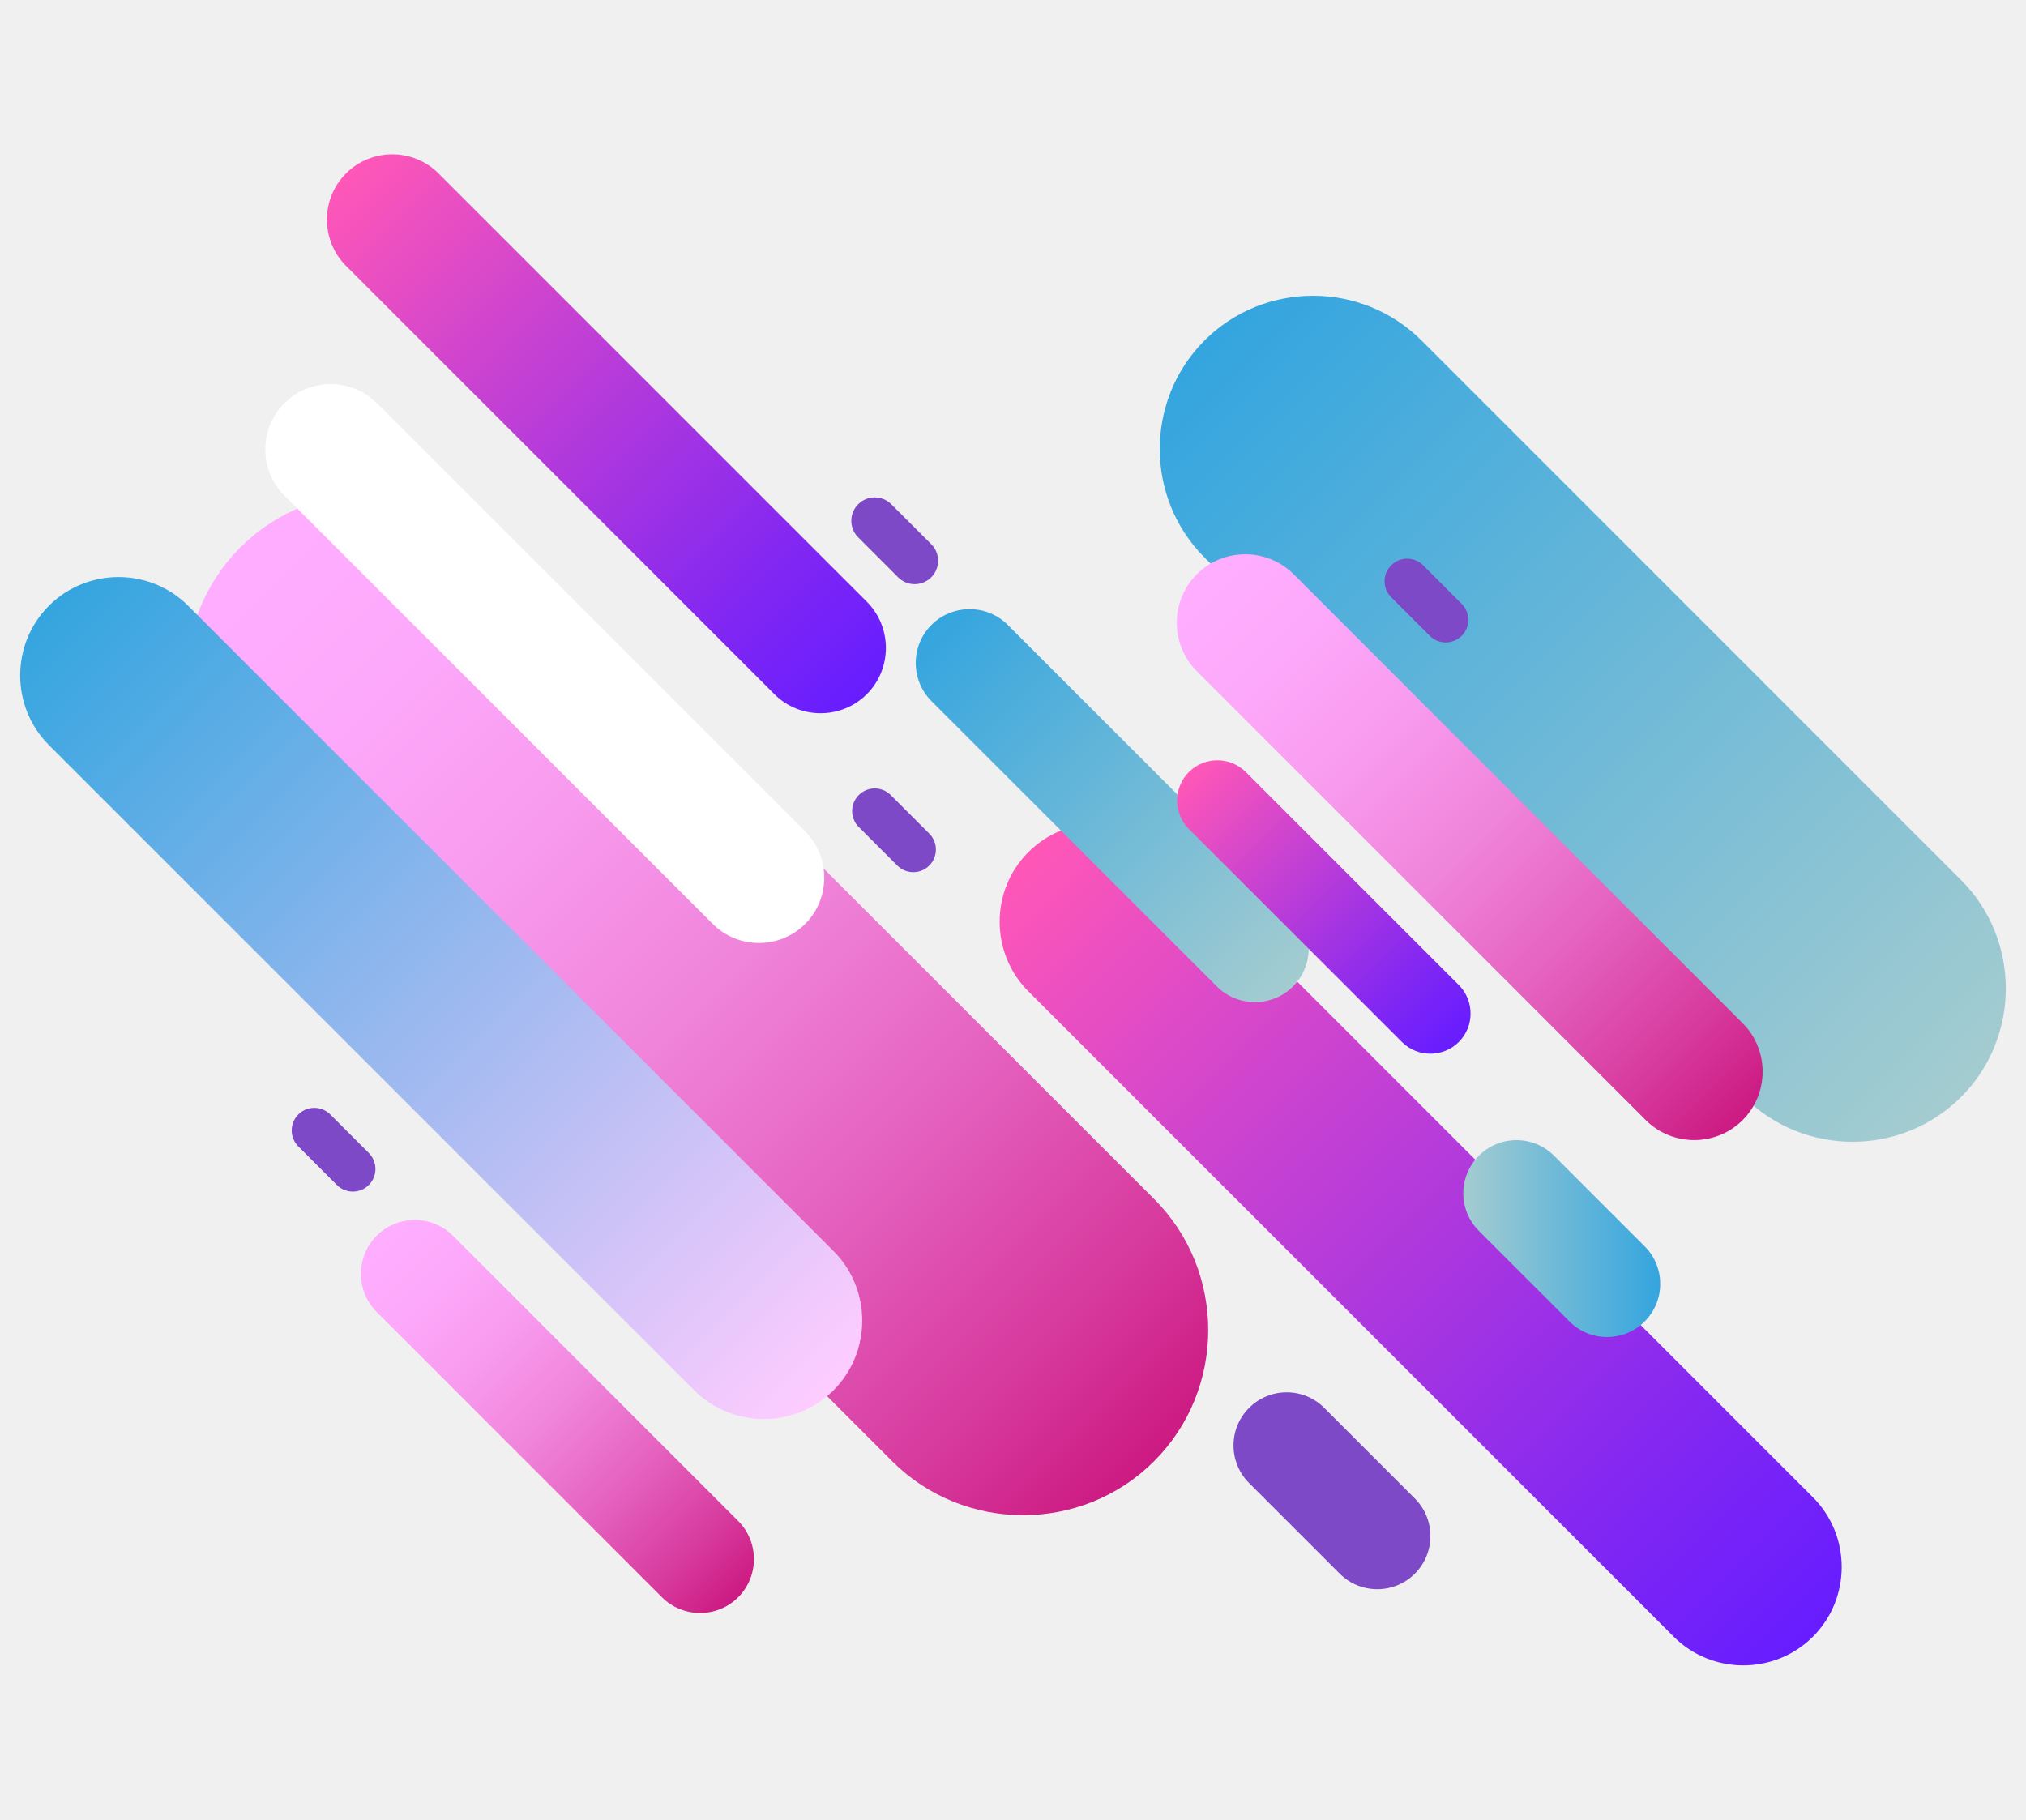
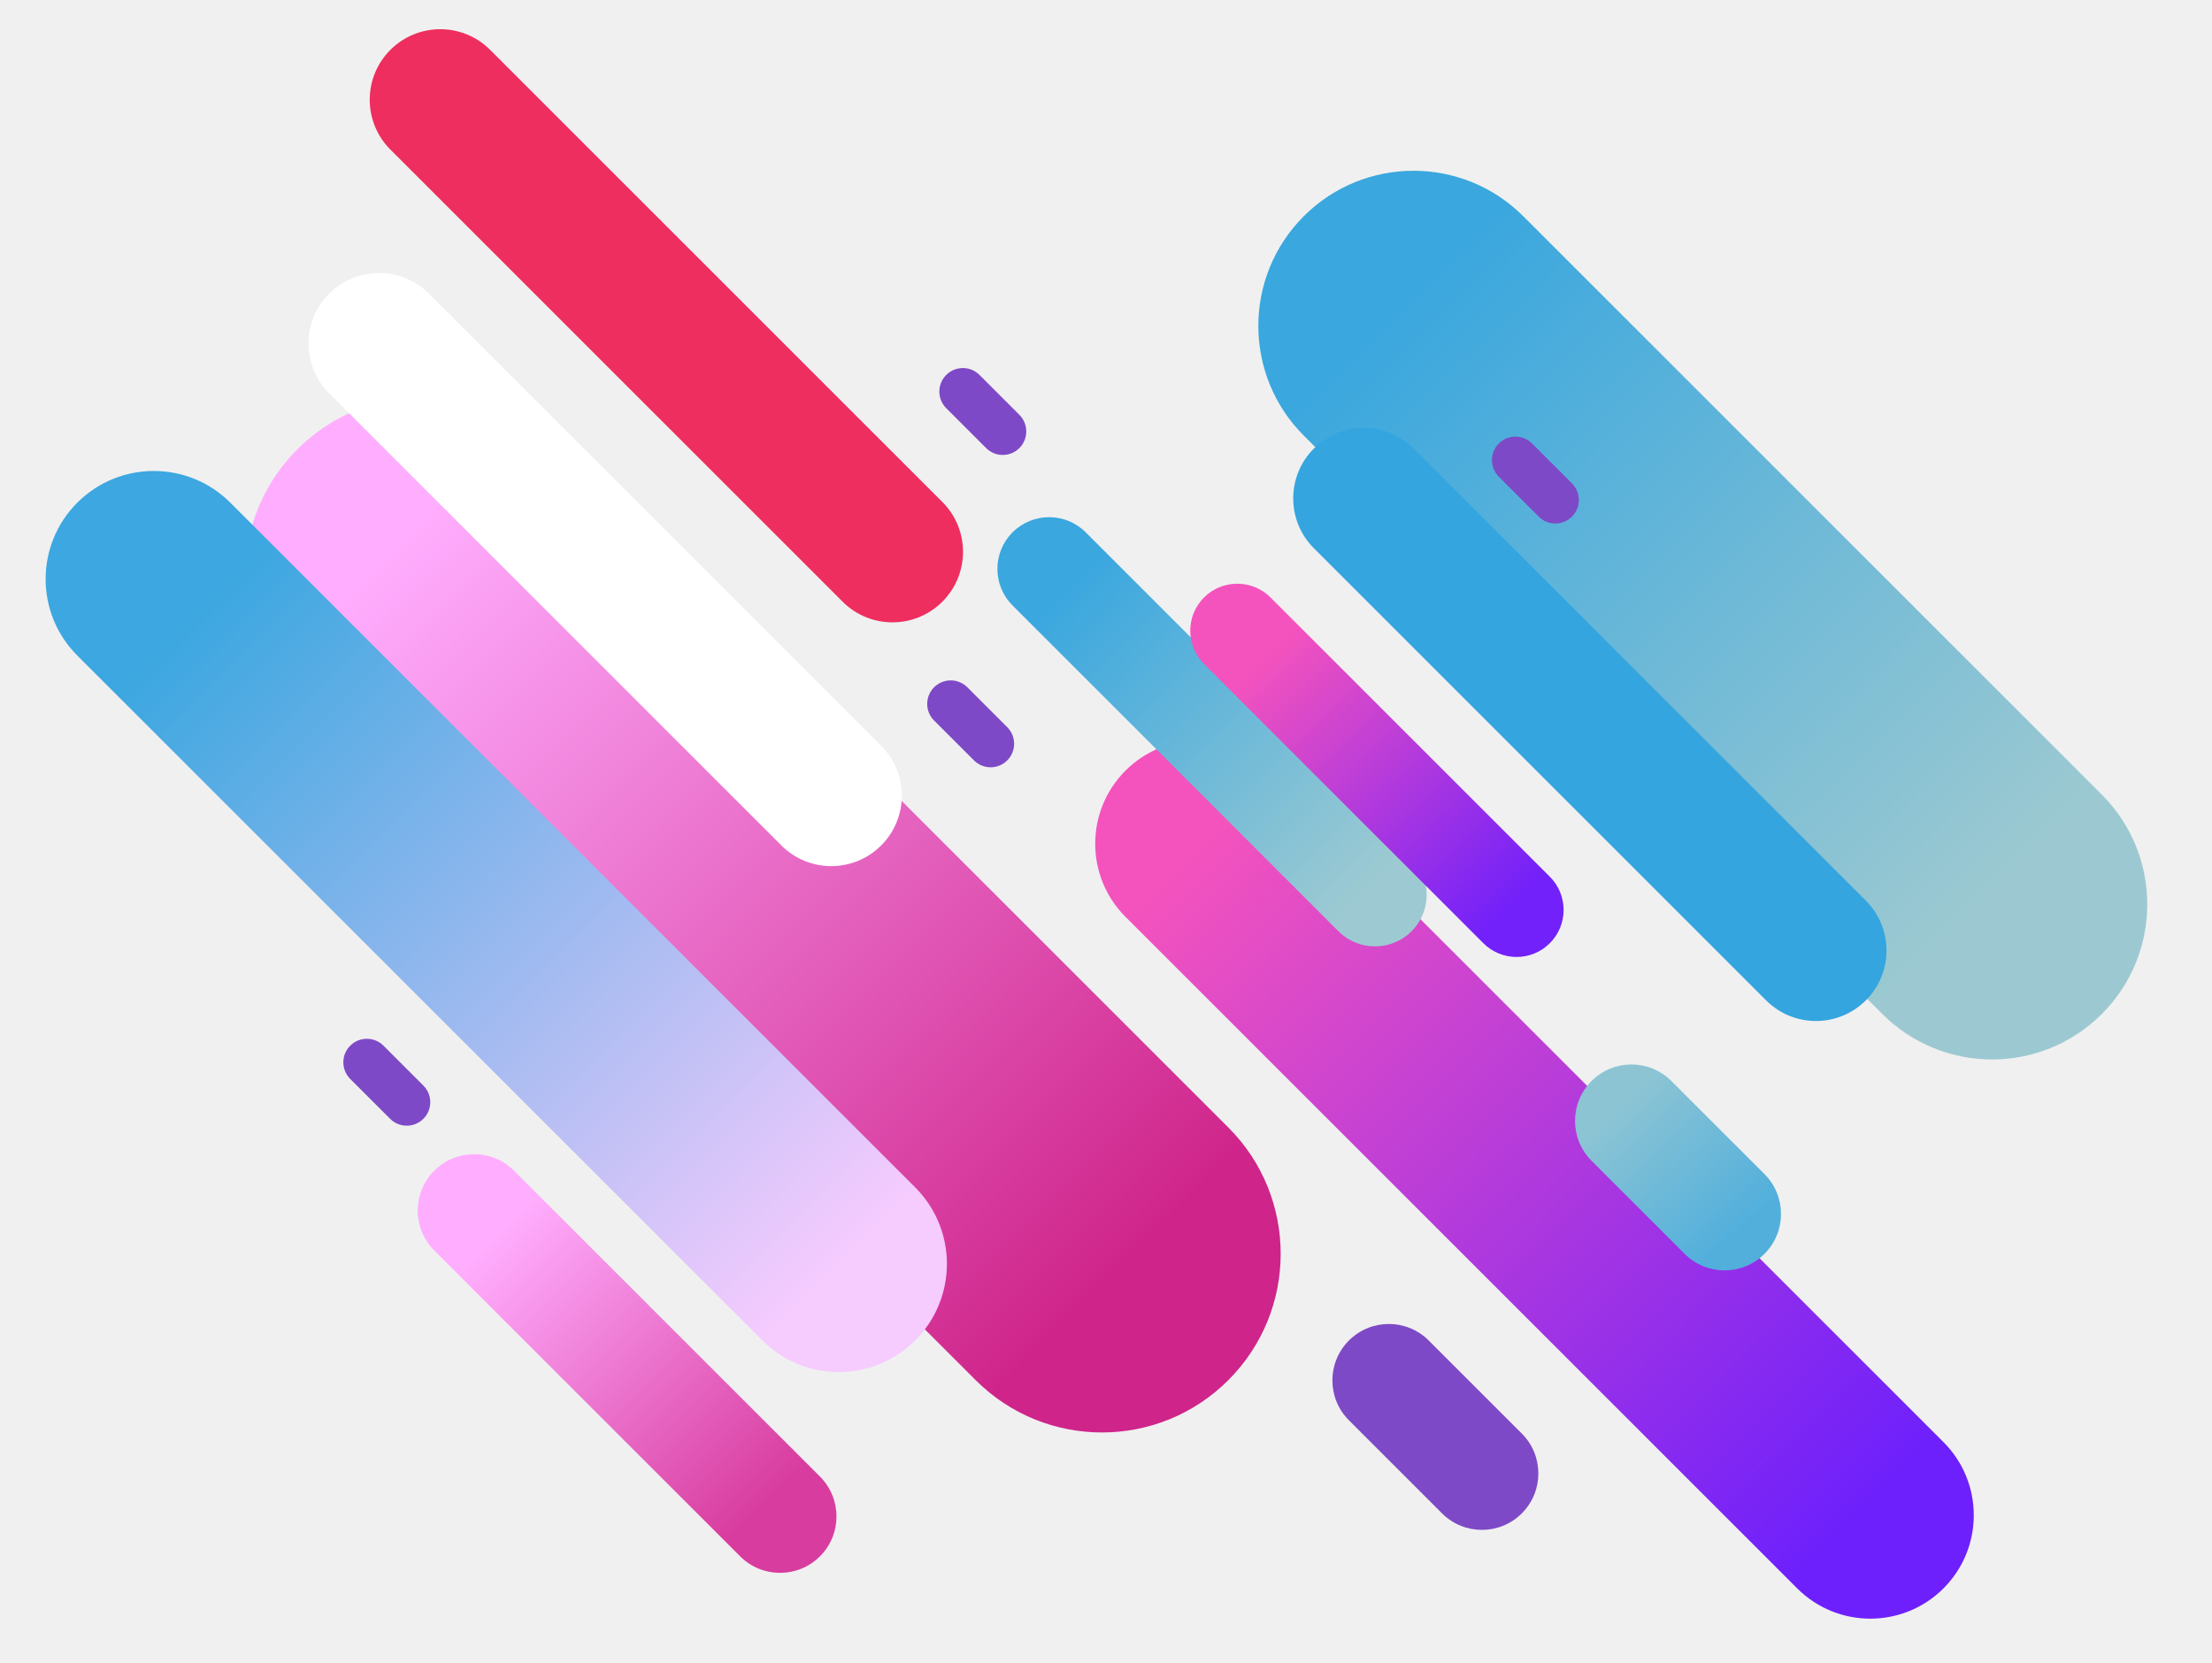
- <svg xmlns="http://www.w3.org/2000/svg" width="1140" height="1024" xml:space="preserve" enable-background="new -50 -250 1700 1700" version="1.0">
+ <svg xmlns="http://www.w3.org/2000/svg" fill="none" viewBox="0 0 1176 884">
+   <rect width="600" height="165" x="751.485" y="56.638" fill="url(#a)" rx="82.5" transform="rotate(45 751.485 56.638)" />
+   <rect width="415" height="75" x="234.067" fill="#EE2E5E" rx="37.5" transform="rotate(45 234.067 0)" />
+   <rect width="700" height="190" x="225.243" y="171.778" fill="url(#b)" rx="95" transform="rotate(45 225.243 171.778)" />
+   <rect width="415" height="75" x="201.53" y="129.638" fill="#fff" rx="37.5" transform="rotate(45 201.53 129.638)" />
+   <rect width="615" height="110" x="637.265" y="370.903" fill="url(#c)" rx="55" transform="rotate(45 637.265 370.903)" />
+   <rect width="415" height="75" x="725.033" y="212" fill="#34A5DF" rx="37.5" transform="rotate(45 725.033 212)" />
+   <rect width="300" height="55" x="557.765" y="263.638" fill="url(#d)" rx="27.5" transform="rotate(45 557.765 263.638)" />
+   <rect width="130" height="60" x="867.359" y="553.638" fill="url(#e)" rx="30" transform="rotate(45 867.359 553.638)" />
+   <rect width="130" height="60" x="738.36" y="691.638" fill="#7E49C6" rx="30" transform="rotate(45 738.36 691.638)" />
+   <rect width="290" height="60" x="252.075" y="601.354" fill="url(#f)" rx="30" transform="rotate(45 252.075 601.354)" />
+   <rect width="260" height="50" x="657.793" y="300.049" fill="url(#g)" rx="25" transform="rotate(45 657.793 300.049)" />
+   <rect width="630" height="115" x="81.765" y="226.638" fill="url(#h)" rx="57.5" transform="rotate(45 81.765 226.638)" />
+   <rect width="55" height="25" x="195.037" y="547.235" fill="#7E49C6" rx="12.5" transform="rotate(45 195.037 547.235)" />
+   <rect width="55" height="25" x="505.44" y="356.638" fill="#7E49C6" rx="12.5" transform="rotate(45 505.44 356.638)" />
+   <rect width="55" height="25" x="511.896" y="190.544" fill="#7E49C6" rx="12.5" transform="rotate(45 511.896 190.544)" />
+   <rect width="55" height="25" x="805.678" y="227" fill="#7E49C6" rx="12.5" transform="rotate(45 805.678 227)" />
  <defs>
-     <linearGradient y2="0.034" x2="0.034" y1="0.966" x1="0.966" id="SVGID_1_">
-       <stop stop-color="#661DFF" offset="0" />
-       <stop stop-color="#8227F2" offset="0.212" />
-       <stop stop-color="#C842D1" offset="0.667" />
-       <stop stop-color="#FF57B7" offset="1" />
+     <linearGradient id="a" x1="819.987" x2="1266.17" y1="135.726" y2="137.14" gradientUnits="userSpaceOnUse">
+       <stop stop-color="#3AA7DE" />
+       <stop offset="1" stop-color="#9CC9D1" />
    </linearGradient>
-     <linearGradient y2="0.034" x2="0.034" y1="0.966" x1="0.966" id="SVGID_2_">
-       <stop stop-color="#661DFF" offset="0" />
-       <stop stop-color="#8227F2" offset="0.212" />
-       <stop stop-color="#C842D1" offset="0.667" />
-       <stop stop-color="#FF57B7" offset="1" />
+     <linearGradient id="b" x1="846.422" x2="298.414" y1="253.778" y2="253.778" gradientUnits="userSpaceOnUse">
+       <stop stop-color="#CF248A" />
+       <stop offset="1" stop-color="#FFADFE" />
    </linearGradient>
-     <linearGradient y2="0.053" x2="0.053" y1="0.947" x1="0.947" id="SVGID_3_">
-       <stop stop-color="#CC1A82" offset="0" />
-       <stop stop-color="#D73A9D" offset="0.127" />
-       <stop stop-color="#E563C0" offset="0.32" />
-       <stop stop-color="#F084DB" offset="0.507" />
-       <stop stop-color="#F89BEF" offset="0.687" />
-       <stop stop-color="#FDA9FB" offset="0.855" />
-       <stop stop-color="#FFAEFF" offset="1" />
+     <linearGradient id="c" x1="691.947" x2="1195.05" y1="425.96" y2="424.899" gradientUnits="userSpaceOnUse">
+       <stop stop-color="#F453BD" />
+       <stop offset="1" stop-color="#6D20FC" />
    </linearGradient>
-     <linearGradient y2="0.053" x2="0.053" y1="0.947" x1="0.947" id="SVGID_4_">
-       <stop stop-color="#A4CCD0" offset="0" />
-       <stop stop-color="#34A5DF" offset="1" />
+     <linearGradient id="d" x1="598.139" x2="826.534" y1="295.901" y2="290.951" gradientUnits="userSpaceOnUse">
+       <stop stop-color="#3AA7DF" />
+       <stop offset="1" stop-color="#9DCAD2" />
    </linearGradient>
-     <linearGradient y2="0.034" x2="0.034" y1="0.966" x1="0.966" id="SVGID_5_">
-       <stop stop-color="#FFCCFF" offset="0" />
-       <stop stop-color="#34A5DF" offset="1" />
+     <linearGradient id="e" x1="887.16" x2="978.73" y1="577.483" y2="580.665" gradientUnits="userSpaceOnUse">
+       <stop stop-color="#8CC4D4" />
+       <stop offset="1" stop-color="#52AFDC" />
    </linearGradient>
-     <linearGradient y2="0.034" x2="0.034" y1="0.966" x1="0.966" id="SVGID_6_">
-       <stop stop-color="#CC1A82" offset="0" />
-       <stop stop-color="#D73A9D" offset="0.127" />
-       <stop stop-color="#E563C0" offset="0.32" />
-       <stop stop-color="#F084DB" offset="0.507" />
-       <stop stop-color="#F89BEF" offset="0.687" />
-       <stop stop-color="#FDA9FB" offset="0.855" />
-       <stop stop-color="#FFAEFF" offset="1" />
+     <linearGradient id="f" x1="299.855" x2="502.795" y1="632.976" y2="632.976" gradientUnits="userSpaceOnUse">
+       <stop stop-color="#FFADFE" />
+       <stop offset="1" stop-color="#D83C9E" />
    </linearGradient>
-     <linearGradient y2="0.04" x2="0.04" y1="0.96" x1="0.96" id="SVGID_7_">
-       <stop stop-color="#A4CCD0" offset="0" />
-       <stop stop-color="#34A5DF" offset="1" />
+     <linearGradient id="g" x1="702.453" x2="890.189" y1="326.738" y2="328.506" gradientUnits="userSpaceOnUse">
+       <stop stop-color="#F453BD" />
+       <stop offset="1" stop-color="#7221FA" />
    </linearGradient>
-     <linearGradient y2="0.04" x2="0.04" y1="0.96" x1="0.96" id="SVGID_8_">
-       <stop stop-color="#CC1A82" offset="0" />
-       <stop stop-color="#D73A9D" offset="0.127" />
-       <stop stop-color="#E563C0" offset="0.32" />
-       <stop stop-color="#F084DB" offset="0.507" />
-       <stop stop-color="#F89BEF" offset="0.687" />
-       <stop stop-color="#FDA9FB" offset="0.855" />
-       <stop stop-color="#FFAEFF" offset="1" />
-     </linearGradient>
-     <linearGradient y2="0.5" x2="1" y1="0.5" x1="0" id="SVGID_9_">
-       <stop stop-color="#A4CCD0" offset="0" />
-       <stop stop-color="#34A5DF" offset="1" />
-     </linearGradient>
-     <linearGradient y2="0.04" x2="0.04" y1="0.96" x1="0.96" id="SVGID_10_">
-       <stop stop-color="#661DFF" offset="0" />
-       <stop stop-color="#8227F2" offset="0.212" />
-       <stop stop-color="#C842D1" offset="0.667" />
-       <stop stop-color="#FF57B7" offset="1" />
+     <linearGradient id="h" x1="167.04" x2="654.943" y1="282.589" y2="282.589" gradientUnits="userSpaceOnUse">
+       <stop stop-color="#3CA7E0" />
+       <stop offset="1" stop-color="#F6CBFE" />
    </linearGradient>
  </defs>
-   <g>
-     <g id="svg_43">
-       <path id="svg_44" d="m657.022,479.499l363.104,363.106c21.553,21.553 21.553,56.824 0,78.376l0,0c-21.553,21.554 -56.823,21.554 -78.377,0l-363.104,-363.105c-21.553,-21.553 -21.553,-56.824 0,-78.377l0.001,0c21.553,-21.553 56.823,-21.553 78.377,0z" fill="url(#SVGID_1_)" />
-       <path id="svg_45" d="m246.724,97.584l241.019,241.02c14.306,14.306 14.306,37.718 0,52.025l0,0c-14.306,14.306 -37.718,14.306 -52.023,0l-241.02,-241.02c-14.307,-14.307 -14.307,-37.718 0,-52.024l0,0c14.306,-14.308 37.718,-14.308 52.024,-0.001z" fill="url(#SVGID_2_)" />
-       <path id="svg_46" d="m282.721,308.032l366.712,366.713c40.558,40.557 40.558,106.924 0,147.482l-0.001,0c-40.557,40.558 -106.924,40.558 -147.482,0l-366.712,-366.712c-40.558,-40.558 -40.558,-106.925 0,-147.482l0,0c40.558,-40.558 106.924,-40.558 147.482,0z" fill="url(#SVGID_3_)" />
-       <path id="svg_47" d="m799.861,191.618l303.604,303.605c33.578,33.577 33.578,88.523 0,122.101l-0.001,0c-33.577,33.578 -88.522,33.578 -122.101,0l-303.602,-303.604c-33.577,-33.578 -33.577,-88.524 0,-122.101l0,0c33.577,-33.579 88.523,-33.579 122.101,-0.001z" fill="url(#SVGID_4_)" />
-       <path id="svg_48" d="m105.893,340.892l363.106,363.104c21.553,21.554 21.553,56.824 0,78.378l0,0c-21.553,21.552 -56.824,21.552 -78.377,0l-363.105,-363.106c-21.553,-21.553 -21.553,-56.823 0,-78.377l0,0c21.553,-21.554 56.823,-21.554 78.377,0z" fill="url(#SVGID_5_)" />
-       <path id="svg_49" d="m727.94,323.168l252.618,252.619c14.996,14.996 14.996,39.534 0,54.528l0,0c-14.996,14.996 -39.534,14.996 -54.528,0l-252.618,-252.619c-14.996,-14.996 -14.996,-39.533 0,-54.528l0,0c14.996,-14.996 39.532,-14.996 54.528,0z" fill="url(#SVGID_6_)" />
-       <path id="svg_50" d="m567.036,351.636l160.538,160.538c11.8,11.798 11.8,31.107 0,42.907l0,0c-11.799,11.8 -31.108,11.8 -42.907,0l-160.538,-160.538c-11.8,-11.8 -11.8,-31.108 0,-42.907l0,0c11.799,-11.8 31.108,-11.8 42.907,0z" fill="url(#SVGID_7_)" />
-       <path id="svg_51" d="m254.836,695.369l160.538,160.538c11.8,11.798 11.8,31.108 0,42.907l0,0c-11.799,11.8 -31.108,11.8 -42.907,0l-160.538,-160.538c-11.799,-11.8 -11.799,-31.108 0,-42.907l0,0c11.8,-11.8 31.108,-11.8 42.907,0z" fill="url(#SVGID_8_)" />
-       <path id="svg_52" d="m483.213,465.388c-4.965,-4.965 -4.965,-13.017 0.002,-17.983l0,0c4.966,-4.967 13.019,-4.967 17.984,-0.003l21.688,21.689c4.966,4.968 4.966,13.019 -0.001,17.986l0,0c-4.966,4.967 -13.018,4.968 -17.984,0.001l-21.689,-21.689z" fill="#7E49C6" />
-       <path id="svg_53" d="m782.797,336.094c-4.965,-4.965 -4.965,-13.017 0.001,-17.984l0,0c4.967,-4.966 13.02,-4.966 17.985,-0.001l21.688,21.689c4.968,4.967 4.966,13.017 -0.001,17.986l0,0c-4.966,4.966 -13.017,4.968 -17.984,0.001l-21.689,-21.69z" fill="#7E49C6" />
-       <path id="svg_54" d="m167.86,645.139c-4.965,-4.965 -4.965,-13.017 0.001,-17.983l0,0c4.966,-4.967 13.019,-4.967 17.984,-0.002l21.687,21.689c4.967,4.968 4.967,13.019 -0.001,17.985l0,0c-4.966,4.966 -13.017,4.967 -17.984,0l-21.688,-21.689z" fill="#7E49C6" />
-       <path id="svg_55" d="m832.131,692.639c-11.675,-11.675 -11.674,-30.608 0.003,-42.287l0,0c11.679,-11.679 30.613,-11.679 42.289,-0.005l50.996,50.996c11.68,11.679 11.677,30.611 -0.002,42.29l0,0c-11.678,11.678 -30.609,11.68 -42.289,0.002l-50.997,-50.997z" fill="url(#SVGID_9_)" />
-       <path id="svg_56" d="m702.836,834.547c-11.675,-11.675 -11.673,-30.608 0.003,-42.287l0,0c11.679,-11.68 30.612,-11.68 42.288,-0.005l50.997,50.995c11.679,11.68 11.677,30.611 -0.003,42.291l0,0c-11.678,11.678 -30.609,11.68 -42.288,0.001l-50.997,-50.996z" fill="#7E49C6" />
-       <path id="svg_57" d="m482.88,302.392c-5.145,-5.145 -5.145,-13.491 0.001,-18.637l0,0c5.147,-5.147 13.492,-5.147 18.638,-0.001l22.476,22.477c5.147,5.147 5.145,13.491 -0.002,18.639l0,0c-5.147,5.146 -13.491,5.147 -18.637,0.001l-22.476,-22.478z" fill="#7E49C6" />
-       <path id="svg_58" d="m700.999,434.457l119.858,119.858c8.81,8.81 8.81,23.225 0,32.035l0,0c-8.81,8.809 -23.225,8.809 -32.035,0l-119.857,-119.858c-8.809,-8.81 -8.809,-23.225 0,-32.034l0,0c8.809,-8.81 23.225,-8.81 32.034,-0.001z" fill="url(#SVGID_10_)" />
-       <path id="svg_59" d="m212.035,226.878l241.02,241.019c14.306,14.306 14.306,37.718 0,52.025l0,0c-14.306,14.306 -37.718,14.306 -52.024,0l-241.02,-241.019c-14.306,-14.306 -14.306,-37.718 0,-52.025l0,0c14.307,-14.307 37.718,-14.307 52.024,0z" fill="#FFFFFF" />
-     </g>
-   </g>
</svg>
